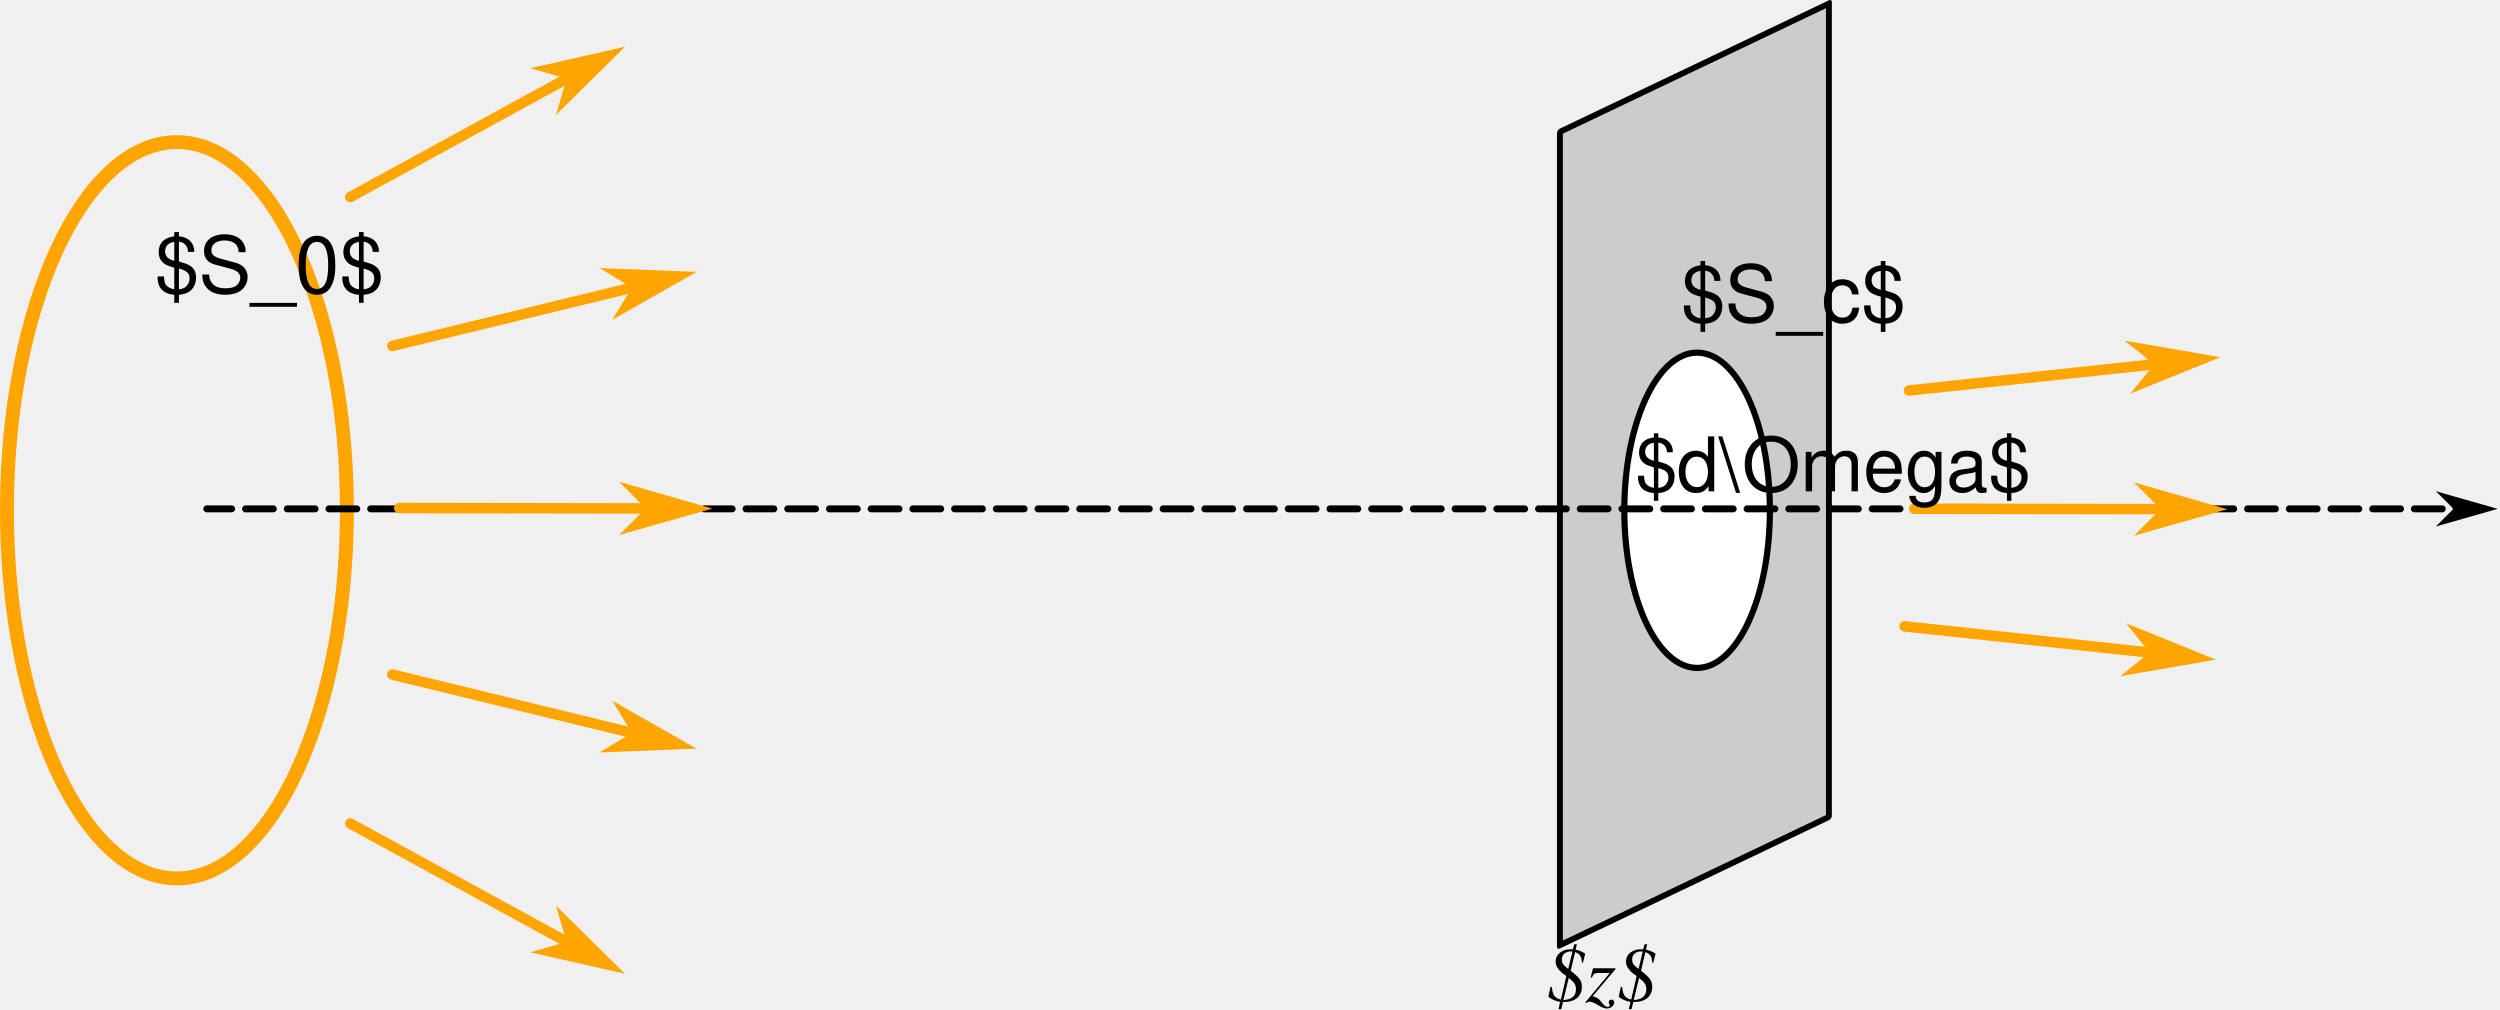
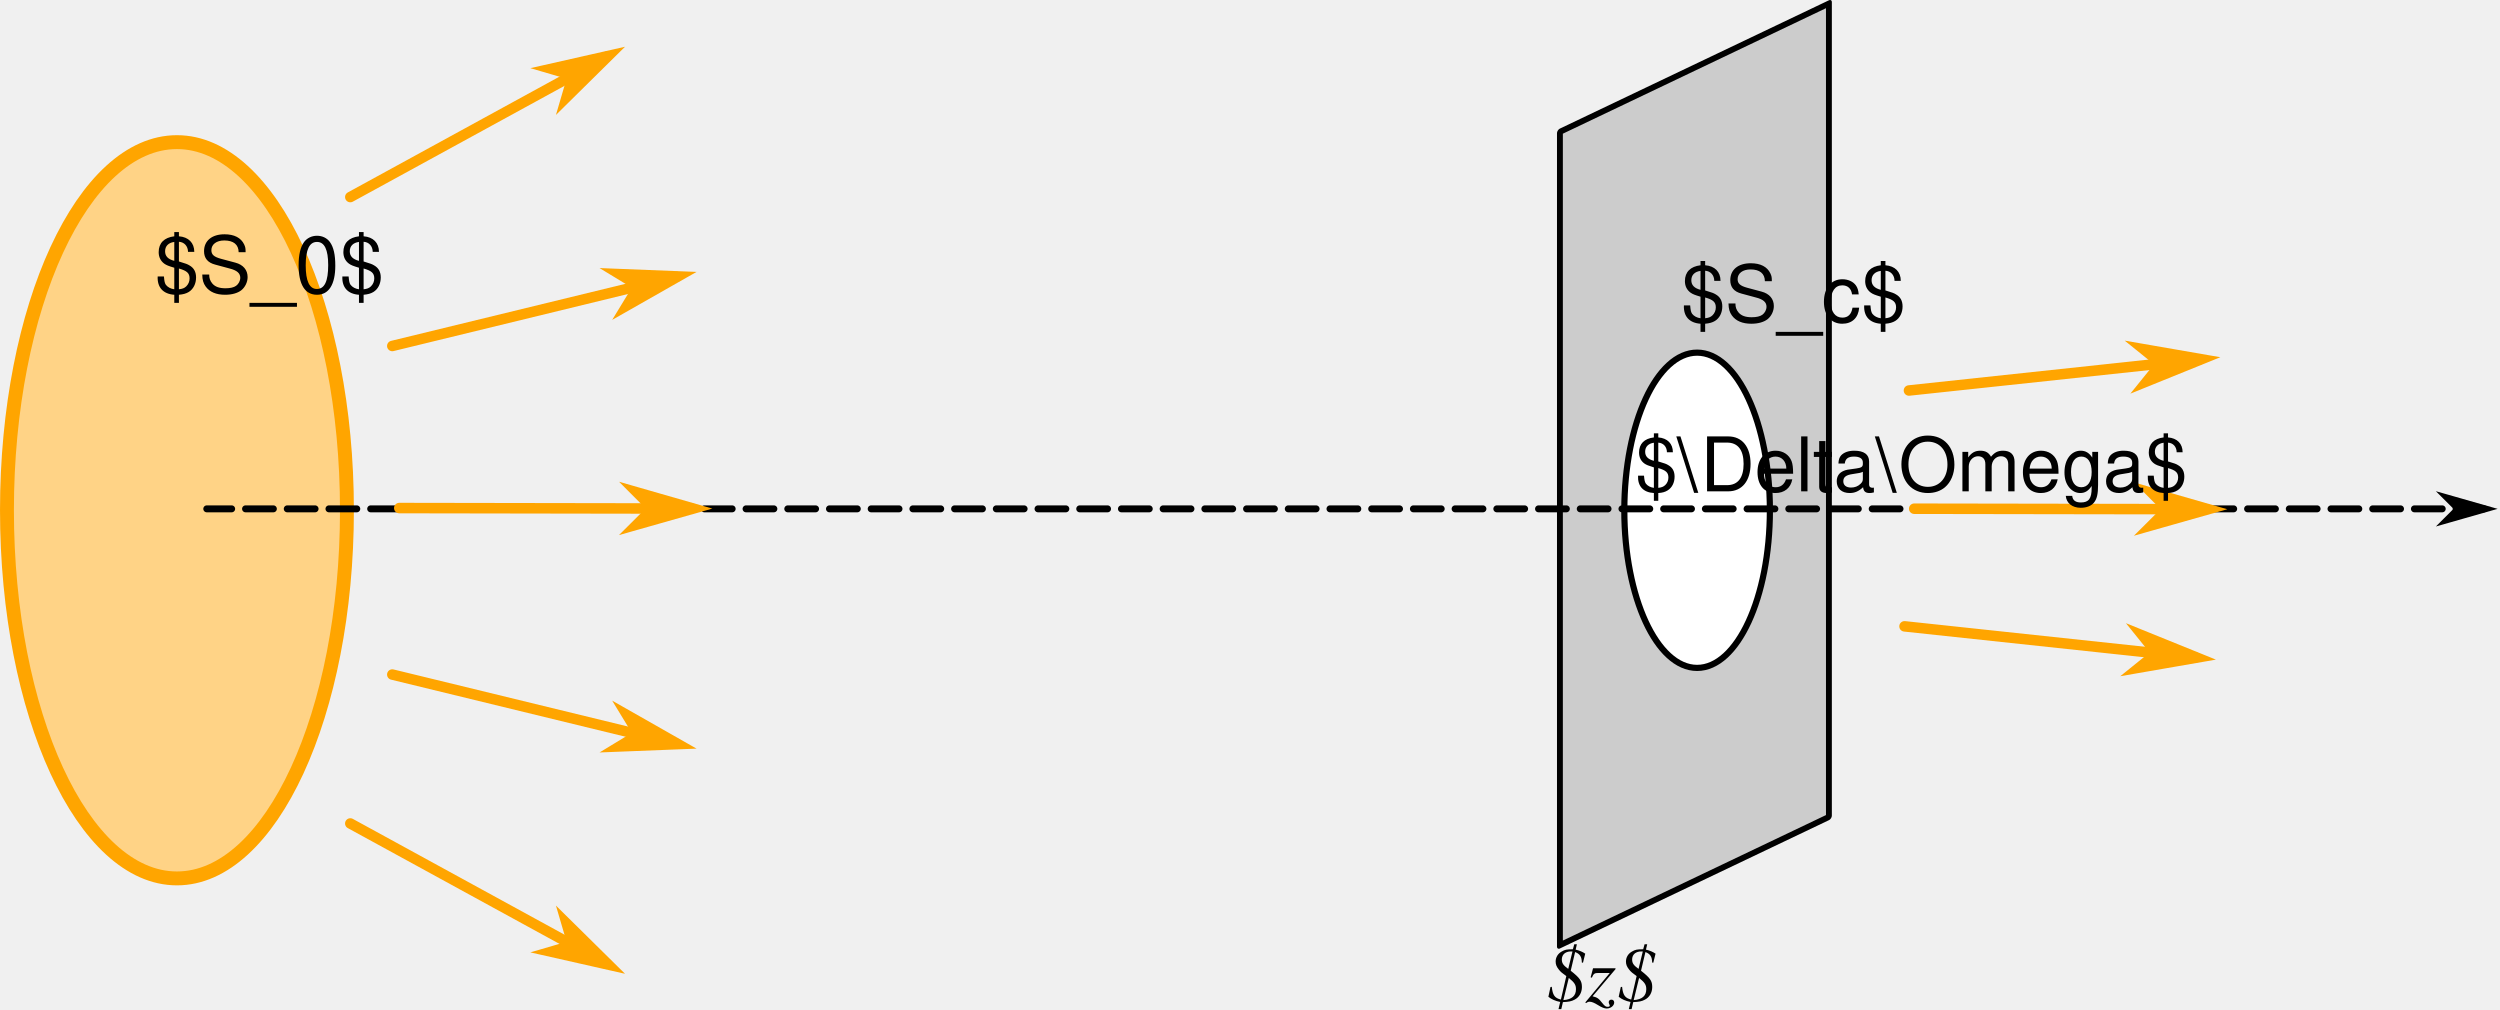
<svg xmlns="http://www.w3.org/2000/svg" width="142.721mm" height="57.622mm" viewBox="0 0 505.706 204.172" id="svg4471" version="1.1">
  <defs id="defs4473">
    <marker orient="auto" refY="0" refX="0" id="marker1316" style="overflow:visible">
      <path id="path1003" d="M 0,0 5,-5 -12.5,0 5,5 Z" style="fill:#ffa500;fill-opacity:1;fill-rule:evenodd;stroke:#ffa500;stroke-width:1pt;stroke-opacity:1" transform="matrix(0.4,0,0,0.4,4,0)" />
    </marker>
    <marker orient="auto" refY="0" refX="0" id="Arrow1Sstart" style="overflow:visible">
      <path id="path1009" d="M 0,0 5,-5 -12.5,0 5,5 Z" style="fill:#ffa500;fill-opacity:1;fill-rule:evenodd;stroke:#ffa500;stroke-width:1pt;stroke-opacity:1" transform="matrix(0.2,0,0,0.2,1.2,0)" />
    </marker>
    <marker orient="auto" refY="0" refX="0" id="Arrow1Mend" style="overflow:visible">
      <path id="path5178" d="M 0,0 5,-5 -12.5,0 5,5 Z" style="fill:#737373;fill-opacity:1;fill-rule:evenodd;stroke:#000000;stroke-width:1pt;stroke-opacity:1" transform="matrix(-0.4,0,0,-0.4,-4,0)" />
    </marker>
    <marker orient="auto" refY="0" refX="0" id="Arrow1Mstart" style="overflow:visible">
      <path id="path5117" d="M 0,0 5,-5 -12.5,0 5,5 Z" style="fill-rule:evenodd;stroke:#000000;stroke-width:1pt;marker-start:none" transform="matrix(0.4,0,0,0.4,4,0)" />
    </marker>
    <marker orient="auto" refY="0" refX="0" id="marker4424" style="overflow:visible">
      <path id="path4426" d="M 0,0 5,-5 -12.5,0 5,5 Z" style="fill-rule:evenodd;stroke:#000000;stroke-width:1pt;marker-start:none" transform="matrix(0.4,0,0,0.4,4,0)" />
    </marker>
    <marker orient="auto" refY="0" refX="0" id="marker4428" style="overflow:visible">
      <path id="path4430" d="M 0,0 5,-5 -12.5,0 5,5 Z" style="fill-rule:evenodd;stroke:#000000;stroke-width:1pt;marker-start:none" transform="matrix(0.4,0,0,0.4,4,0)" />
    </marker>
    <marker orient="auto" refY="0" refX="0" id="marker4432" style="overflow:visible">
      <path id="path4434" d="M 0,0 5,-5 -12.5,0 5,5 Z" style="fill-rule:evenodd;stroke:#000000;stroke-width:1pt;marker-start:none" transform="matrix(0.4,0,0,0.4,4,0)" />
    </marker>
    <marker orient="auto" refY="0" refX="0" id="marker4436" style="overflow:visible">
      <path id="path4438" d="M 0,0 5,-5 -12.5,0 5,5 Z" style="fill-rule:evenodd;stroke:#000000;stroke-width:1pt;marker-start:none" transform="matrix(0.4,0,0,0.4,4,0)" />
    </marker>
    <marker orient="auto" refY="0" refX="0" id="marker1316-5" style="overflow:visible">
      <path id="path1003-3" d="M 0,0 5,-5 -12.5,0 5,5 Z" style="fill:#ffa500;fill-opacity:1;fill-rule:evenodd;stroke:#ffa500;stroke-width:1pt;stroke-opacity:1" transform="matrix(0.4,0,0,0.4,4,0)" />
    </marker>
    <marker orient="auto" refY="0" refX="0" id="marker1316-5-6" style="overflow:visible">
      <path id="path1003-3-2" d="M 0,0 5,-5 -12.5,0 5,5 Z" style="fill:#ffa500;fill-opacity:1;fill-rule:evenodd;stroke:#ffa500;stroke-width:1pt;stroke-opacity:1" transform="matrix(0.4,0,0,0.4,4,0)" />
    </marker>
    <marker orient="auto" refY="0" refX="0" id="marker1316-5-6-1" style="overflow:visible">
      <path id="path1003-3-2-2" d="M 0,0 5,-5 -12.5,0 5,5 Z" style="fill:#ffa500;fill-opacity:1;fill-rule:evenodd;stroke:#ffa500;stroke-width:1pt;stroke-opacity:1" transform="matrix(0.4,0,0,0.4,4,0)" />
    </marker>
    <marker orient="auto" refY="0" refX="0" id="marker1316-7" style="overflow:visible">
      <path id="path1003-0" d="M 0,0 5,-5 -12.5,0 5,5 Z" style="fill:#ffa500;fill-opacity:1;fill-rule:evenodd;stroke:#ffa500;stroke-width:1pt;stroke-opacity:1" transform="matrix(0.4,0,0,0.4,4,0)" />
    </marker>
    <marker orient="auto" refY="0" refX="0" id="marker1316-5-9" style="overflow:visible">
      <path id="path1003-3-3" d="M 0,0 5,-5 -12.5,0 5,5 Z" style="fill:#ffa500;fill-opacity:1;fill-rule:evenodd;stroke:#ffa500;stroke-width:1pt;stroke-opacity:1" transform="matrix(0.4,0,0,0.4,4,0)" />
    </marker>
    <marker orient="auto" refY="0" refX="0" id="marker1316-5-6-2" style="overflow:visible">
      <path id="path1003-3-2-6" d="M 0,0 5,-5 -12.5,0 5,5 Z" style="fill:#ffa500;fill-opacity:1;fill-rule:evenodd;stroke:#ffa500;stroke-width:1pt;stroke-opacity:1" transform="matrix(0.4,0,0,0.4,4,0)" />
    </marker>
    <marker orient="auto" refY="0" refX="0" id="marker1316-5-8" style="overflow:visible">
      <path id="path1003-3-7" d="M 0,0 5,-5 -12.5,0 5,5 Z" style="fill:#ffa500;fill-opacity:1;fill-rule:evenodd;stroke:#ffa500;stroke-width:1pt;stroke-opacity:1" transform="matrix(0.4,0,0,0.4,4,0)" />
    </marker>
    <marker orient="auto" refY="0" refX="0" id="marker1316-5-6-2-0" style="overflow:visible">
      <path id="path1003-3-2-6-2" d="M 0,0 5,-5 -12.5,0 5,5 Z" style="fill:#ffa500;fill-opacity:1;fill-rule:evenodd;stroke:#ffa500;stroke-width:1pt;stroke-opacity:1" transform="matrix(0.4,0,0,0.4,4,0)" />
    </marker>
    <marker orient="auto" refY="0" refX="0" id="marker1316-5-8-3" style="overflow:visible">
      <path id="path1003-3-7-7" d="M 0,0 5,-5 -12.5,0 5,5 Z" style="fill:#ffa500;fill-opacity:1;fill-rule:evenodd;stroke:#ffa500;stroke-width:1pt;stroke-opacity:1" transform="matrix(0.4,0,0,0.4,4,0)" />
    </marker>
  </defs>
  <g id="layer1" transform="translate(263.2,-567.7143)">
    <g id="g7473" transform="matrix(0,0.4534333,-0.4534333,0,677.7857,441.0113)" style="stroke:#000000;stroke-width:4.135;stroke-miterlimit:4;stroke-dasharray:16.54, 8.27;stroke-dashoffset:0;stroke-opacity:1" />
    <rect style="fill:#cccccc;stroke:#000000;stroke-width:1.316;stroke-linecap:round;stroke-linejoin:round;stroke-miterlimit:4;stroke-dasharray:none;stroke-dashoffset:0;stroke-opacity:1" id="rect1368" width="60.284" height="164.532" x="57.994" y="619.348" transform="matrix(0.9025953,-0.4304901,0,1,0,0)" />
    <path style="color:#000000;fill:#ffffff;stroke:#000000;stroke-width:1.25;stroke-linecap:round;stroke-linejoin:round;stroke-miterlimit:4;stroke-dasharray:none;stroke-dashoffset:0;stroke-opacity:1;marker:none" d="m 94.817,670.933 c 0,4.403 -0.412,8.597 -1.157,12.412 -0.745,3.815 -1.823,7.25 -3.155,10.135 -1.332,2.885 -2.919,5.22 -4.68,6.834 -1.762,1.613 -3.698,2.506 -5.731,2.506 -2.033,0 -3.97,-0.892 -5.731,-2.506 -1.762,-1.613 -3.348,-3.948 -4.68,-6.833 -1.332,-2.885 -2.41,-6.321 -3.155,-10.135 -0.745,-3.815 -1.157,-8.009 -1.157,-12.412 0,-4.403 0.412,-8.597 1.157,-12.412 0.745,-3.815 1.823,-7.25 3.155,-10.135 1.332,-2.885 2.919,-5.22 4.68,-6.834 1.762,-1.614 3.698,-2.506 5.731,-2.506 2.033,0 3.97,0.892 5.731,2.506 1.762,1.613 3.348,3.948 4.68,6.834 1.332,2.885 2.41,6.321 3.155,10.135 0.745,3.815 1.157,8.009 1.157,12.412 z" id="shapes-f09.svgpath1932" />
    <path id="path4910" d="m -140.44,579.18 -51.899,28.393" style="fill:none;fill-opacity:1;fill-rule:evenodd;stroke:#ffa500;stroke-width:2.125;stroke-linecap:round;stroke-linejoin:round;stroke-miterlimit:4;stroke-dasharray:none;stroke-opacity:1;marker-start:url(#marker1316)" />
-     <path style="color:#000000;fill:none;fill-opacity:1;stroke:#ffa500;stroke-width:2.812;stroke-linecap:round;stroke-linejoin:round;stroke-miterlimit:4;stroke-dasharray:none;stroke-dashoffset:0;stroke-opacity:1;marker:none" d="m -193.021,670.933 c 0,10.282 -0.962,20.077 -2.702,28.986 -1.74,8.909 -4.258,16.933 -7.369,23.671 -3.111,6.738 -6.816,12.191 -10.93,15.959 -4.114,3.768 -8.637,5.852 -13.385,5.852 -4.748,0 -9.271,-2.084 -13.385,-5.852 -4.114,-3.768 -7.819,-9.221 -10.93,-15.959 -3.111,-6.738 -5.629,-14.761 -7.369,-23.671 -1.74,-8.909 -2.702,-18.705 -2.702,-28.986 0,-10.282 0.962,-20.077 2.702,-28.986 1.74,-8.909 4.258,-16.933 7.369,-23.671 3.111,-6.738 6.816,-12.191 10.93,-15.959 4.114,-3.768 8.637,-5.852 13.385,-5.852 4.748,0 9.271,2.084 13.385,5.852 4.114,3.768 7.819,9.221 10.93,15.959 3.111,6.738 5.629,14.761 7.369,23.671 1.74,8.909 2.702,18.704 2.702,28.986 z" id="shapes-f09.svgpath1932-3" />
+     <path style="color:#000000;fill:#ffd386;fill-opacity:1;stroke:#ffa500;stroke-width:2.812;stroke-linecap:round;stroke-linejoin:round;stroke-miterlimit:4;stroke-dasharray:none;stroke-dashoffset:0;stroke-opacity:1;marker:none" d="m -193.021,670.933 c 0,10.282 -0.962,20.077 -2.702,28.986 -1.74,8.909 -4.258,16.933 -7.369,23.671 -3.111,6.738 -6.816,12.191 -10.93,15.959 -4.114,3.768 -8.637,5.852 -13.385,5.852 -4.748,0 -9.271,-2.084 -13.385,-5.852 -4.114,-3.768 -7.819,-9.221 -10.93,-15.959 -3.111,-6.738 -5.629,-14.761 -7.369,-23.671 -1.74,-8.909 -2.702,-18.705 -2.702,-28.986 0,-10.282 0.962,-20.077 2.702,-28.986 1.74,-8.909 4.258,-16.933 7.369,-23.671 3.111,-6.738 6.816,-12.191 10.93,-15.959 4.114,-3.768 8.637,-5.852 13.385,-5.852 4.748,0 9.271,2.084 13.385,5.852 4.114,3.768 7.819,9.221 10.93,15.959 3.111,6.738 5.629,14.761 7.369,23.671 1.74,8.909 2.702,18.704 2.702,28.986 z" id="shapes-f09.svgpath1932-3" />
    <path id="path7475" d="M 239.257,670.645 H -221.373" style="fill:#737373;fill-opacity:1;fill-rule:evenodd;stroke:#000000;stroke-width:1.406;stroke-linecap:round;stroke-linejoin:round;stroke-miterlimit:4;stroke-dasharray:5.625, 2.812;stroke-dashoffset:0;stroke-opacity:1;marker-start:url(#Arrow1Mstart)" />
    <path id="path4910-5" d="m -126.365,623.705 -57.479,13.993" style="fill:none;fill-opacity:1;fill-rule:evenodd;stroke:#ffa500;stroke-width:2.125;stroke-linecap:round;stroke-linejoin:round;stroke-miterlimit:4;stroke-dasharray:none;stroke-opacity:1;marker-start:url(#marker1316-5)" />
    <path id="path4910-5-9" d="m -123.291,670.584 -59.142,-0.098" style="fill:none;fill-opacity:1;fill-rule:evenodd;stroke:#ffa500;stroke-width:2.125;stroke-linecap:round;stroke-linejoin:round;stroke-miterlimit:4;stroke-dasharray:none;stroke-opacity:1;marker-start:url(#marker1316-5-6)" />
    <path id="path4910-6" d="m -140.44,762.683 -51.899,-28.393" style="fill:none;fill-opacity:1;fill-rule:evenodd;stroke:#ffa500;stroke-width:2.125;stroke-linecap:round;stroke-linejoin:round;stroke-miterlimit:4;stroke-dasharray:none;stroke-opacity:1;marker-start:url(#marker1316-7)" />
    <path id="path4910-5-0" d="m -126.365,718.158 -57.479,-13.993" style="fill:none;fill-opacity:1;fill-rule:evenodd;stroke:#ffa500;stroke-width:2.125;stroke-linecap:round;stroke-linejoin:round;stroke-miterlimit:4;stroke-dasharray:none;stroke-opacity:1;marker-start:url(#marker1316-5-9)" />
    <path id="path4910-5-9-1" d="m 183.156,670.716 -59.142,-0.098" style="fill:none;fill-opacity:1;fill-rule:evenodd;stroke:#ffa500;stroke-width:2.125;stroke-linecap:round;stroke-linejoin:round;stroke-miterlimit:4;stroke-dasharray:none;stroke-opacity:1;marker-start:url(#marker1316-5-6-2)" />
    <path id="path4910-5-92" d="m 181.77,640.418 -58.822,6.287" style="fill:none;fill-opacity:1;fill-rule:evenodd;stroke:#ffa500;stroke-width:2.125;stroke-linecap:round;stroke-linejoin:round;stroke-miterlimit:4;stroke-dasharray:none;stroke-opacity:1;marker-start:url(#marker1316-5-8)" />
    <path id="path4910-5-92-9" d="m 180.877,700.699 -58.822,-6.287" style="fill:none;fill-opacity:1;fill-rule:evenodd;stroke:#ffa500;stroke-width:2.125;stroke-linecap:round;stroke-linejoin:round;stroke-miterlimit:4;stroke-dasharray:none;stroke-opacity:1;marker-start:url(#marker1316-5-8-3)" />
    <text xml:space="preserve" style="font-style:normal;font-variant:normal;font-weight:normal;font-stretch:normal;line-height:0%;font-family:'Nimbus Sans L';-inkscape-font-specification:Sans;letter-spacing:0px;word-spacing:0px;fill:#000000;fill-opacity:1;stroke:none" x="49.511" y="770.419" id="text3934-6">
      <tspan id="tspan3936-2" x="49.511" y="770.419" style="font-style:italic;font-variant:normal;font-weight:normal;font-stretch:normal;font-size:16px;line-height:1.25;font-family:'Nimbus Roman No9 L';-inkscape-font-specification:'Nimbus Roman No9 L Italic'">$z$</tspan>
    </text>
    <text xml:space="preserve" style="font-style:normal;font-variant:normal;font-weight:normal;font-stretch:normal;line-height:0%;font-family:'Nimbus Sans L';-inkscape-font-specification:Sans;letter-spacing:0px;word-spacing:0px;fill:#000000;fill-opacity:1;stroke:none" x="-231.945" y="626.966" id="text3934-6-7">
      <tspan id="tspan3936-2-1" x="-231.945" y="626.966" style="font-style:normal;font-variant:normal;font-weight:normal;font-stretch:normal;font-size:16px;line-height:1.25;font-family:'Nimbus Sans L';-inkscape-font-specification:'Nimbus Sans L'">$S_0$</tspan>
    </text>
    <text xml:space="preserve" style="font-style:normal;font-variant:normal;font-weight:normal;font-stretch:normal;font-size:12px;line-height:0%;font-family:'Nimbus Sans L';-inkscape-font-specification:Sans;letter-spacing:0px;word-spacing:0px;fill:#000000;fill-opacity:1;stroke:none;stroke-width:1" x="76.787" y="632.823" id="text3934-6-7-6">
      <tspan id="tspan3936-2-1-7" x="76.787" y="632.823" style="font-style:normal;font-variant:normal;font-weight:normal;font-stretch:normal;font-size:16px;line-height:1.25;font-family:'Nimbus Sans L';-inkscape-font-specification:'Nimbus Sans L';stroke-width:1">$S_c$</tspan>
    </text>
    <text xml:space="preserve" style="font-style:normal;font-variant:normal;font-weight:normal;font-stretch:normal;font-size:15.234px;line-height:125%;font-family:'Nimbus Sans L';-inkscape-font-specification:Sans;letter-spacing:0px;word-spacing:0px;fill:#000000;fill-opacity:1;stroke:none;stroke-width:0.938px;stroke-linecap:butt;stroke-linejoin:miter;stroke-opacity:1" x="67.54" y="667.103" id="text5570">
-       <tspan id="tspan5568" x="67.54" y="667.103" style="stroke-width:0.938px">$d\Omega$</tspan>
+       <tspan id="tspan5568" x="67.54" y="667.103" style="stroke-width:0.938px">$\Delta\Omega$</tspan>
    </text>
  </g>
</svg>
